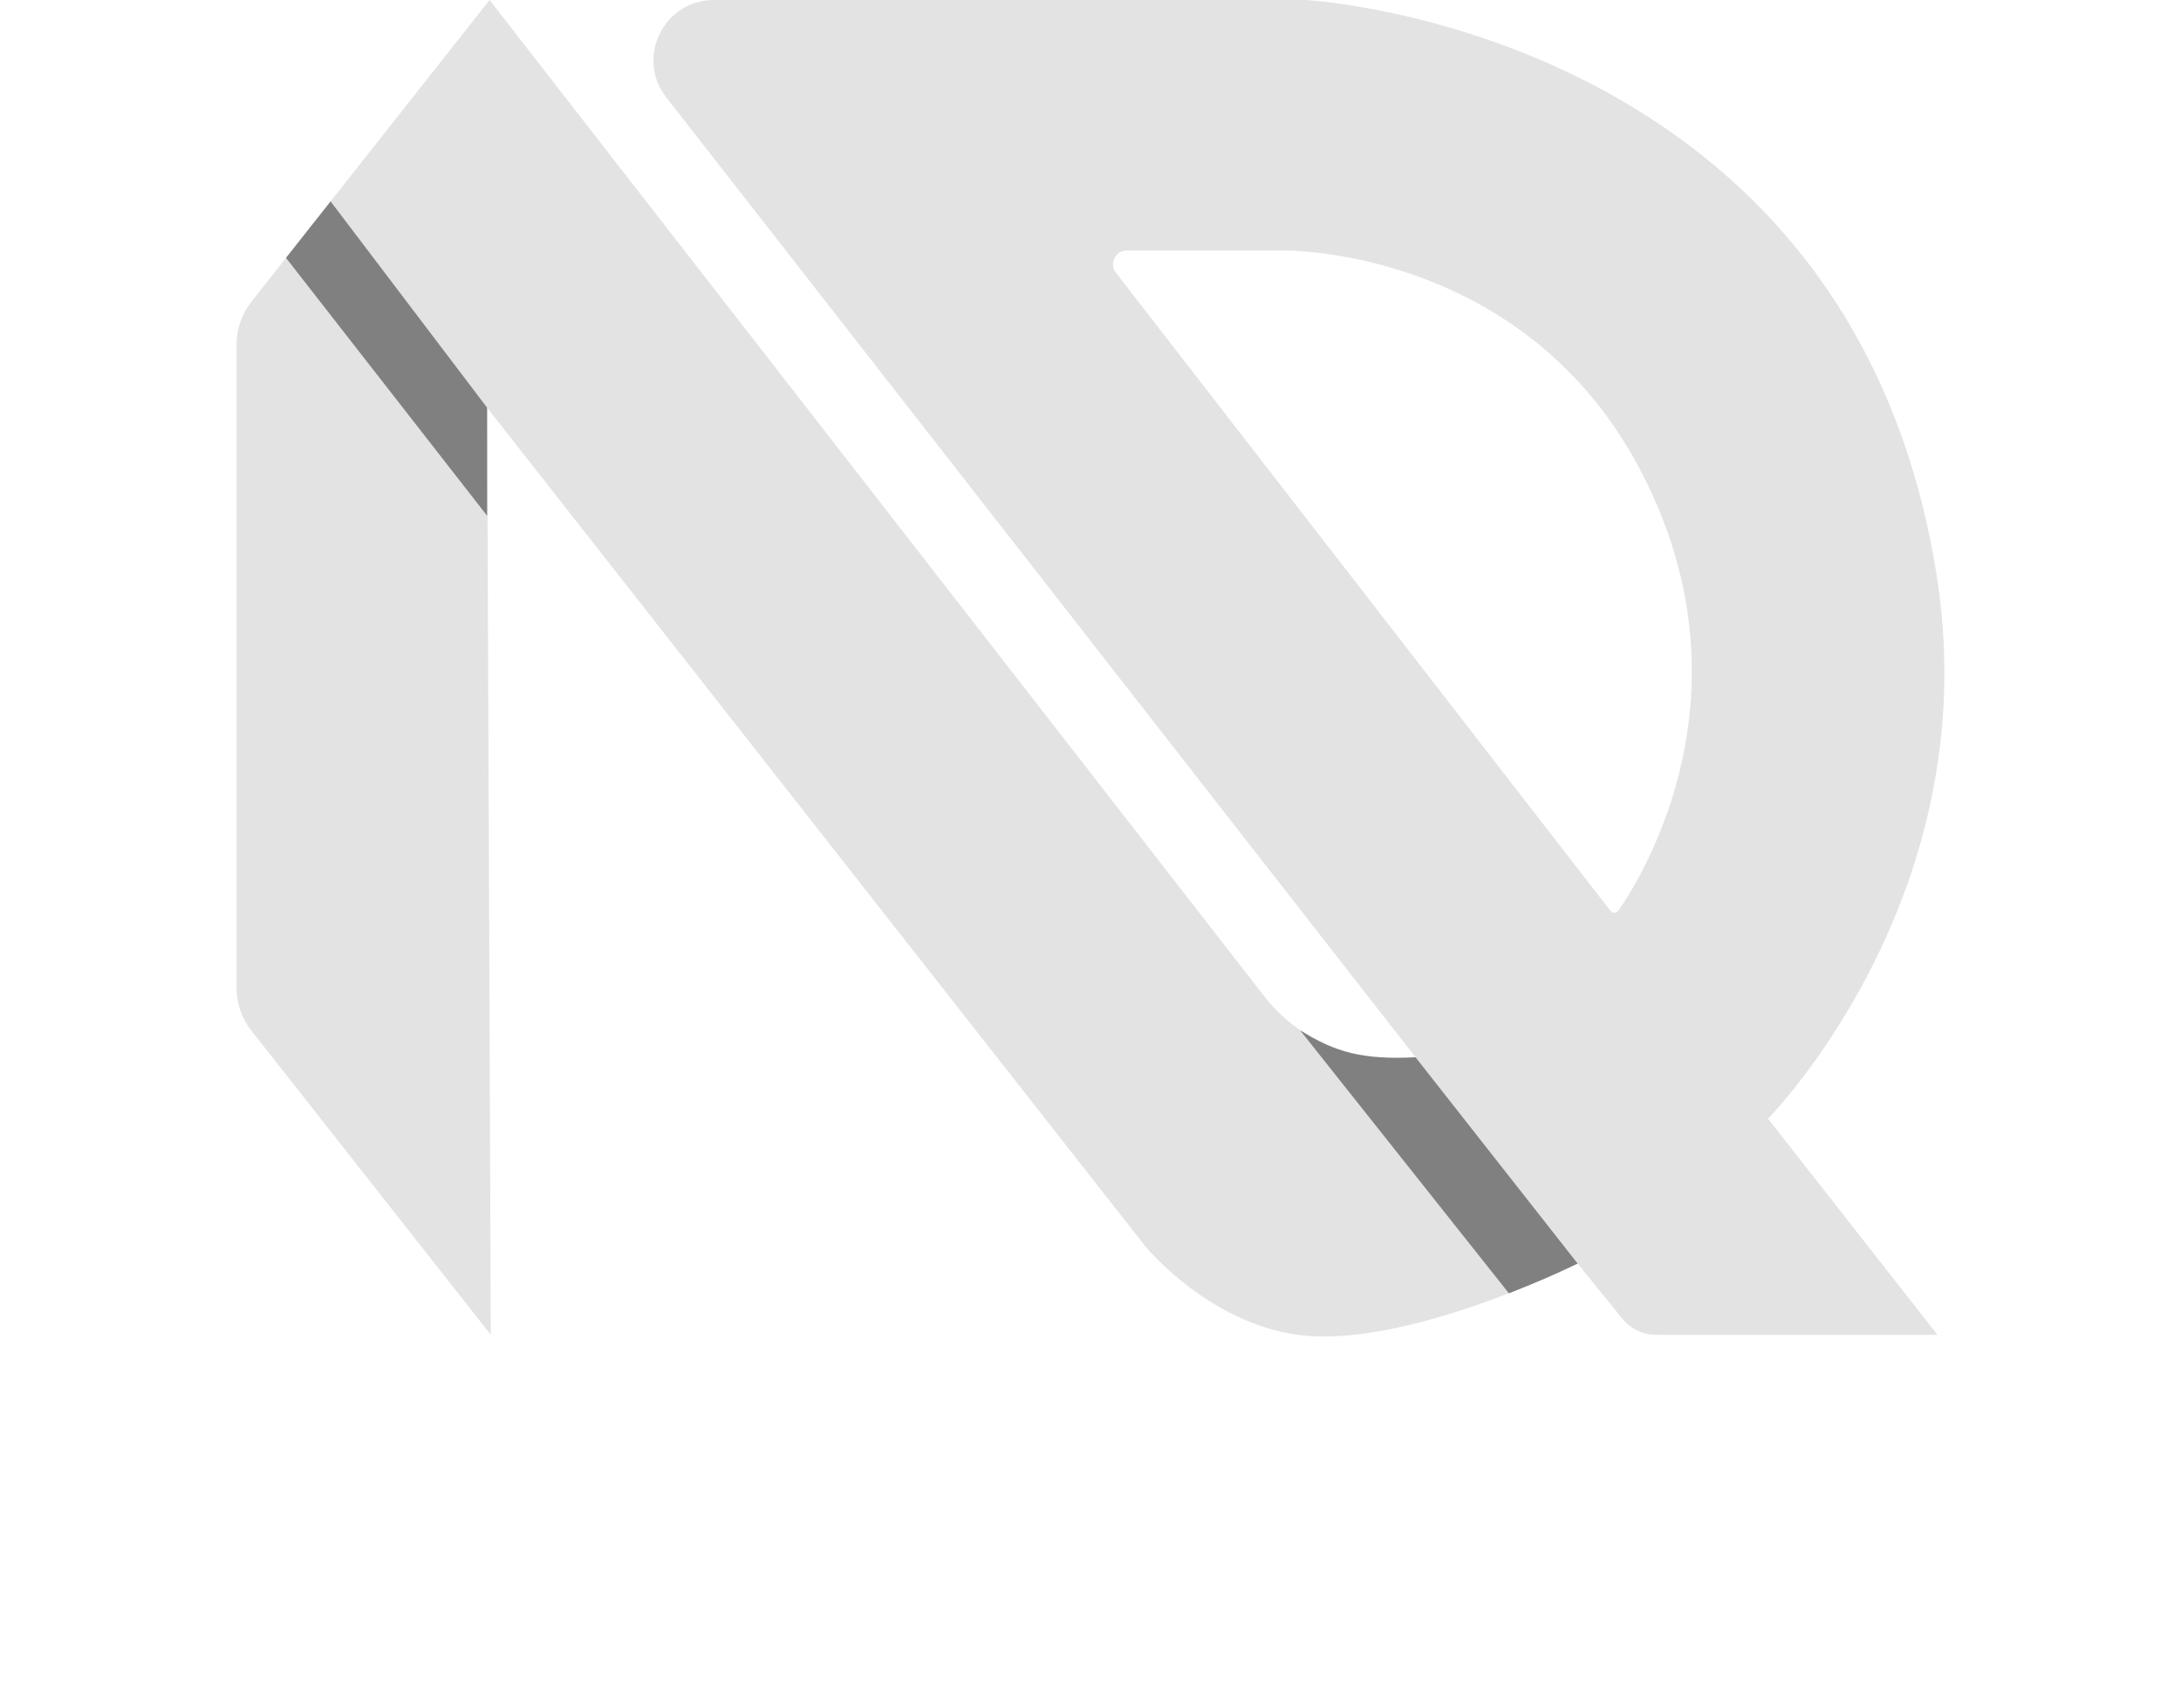
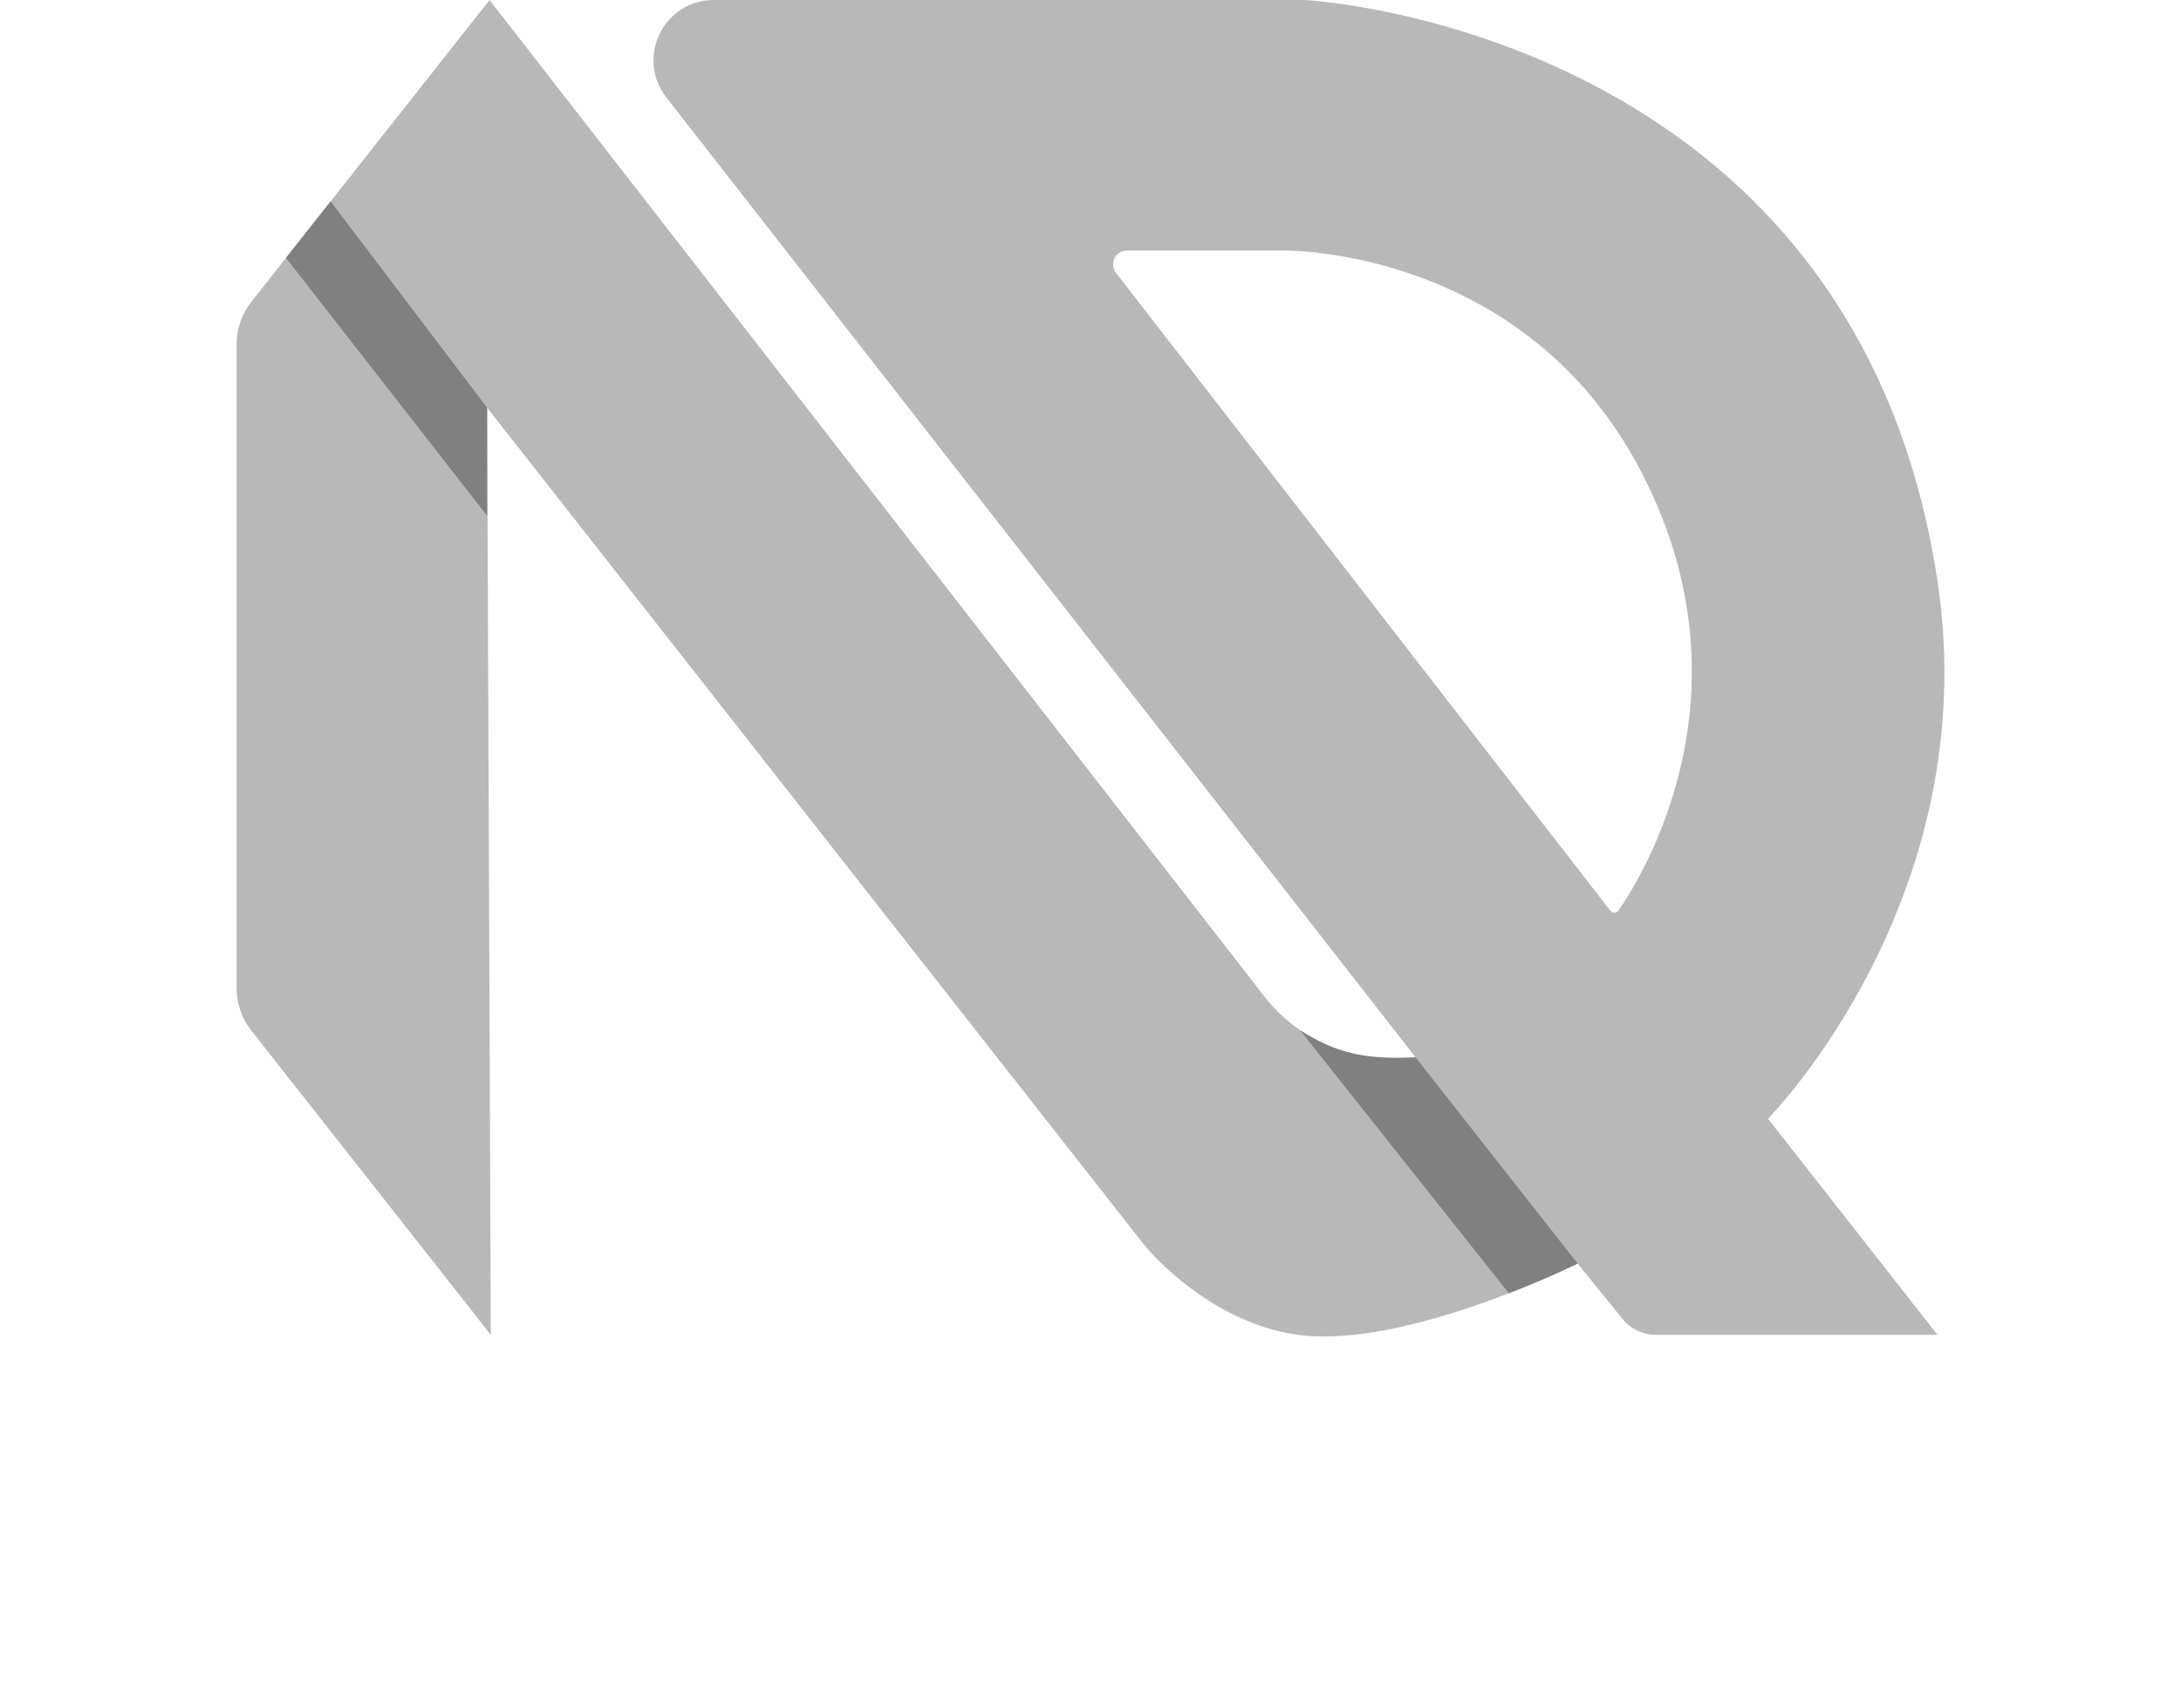
<svg xmlns="http://www.w3.org/2000/svg" width="991" height="776" viewBox="0 0 991 991" fill="none">
-   <path fill-rule="evenodd" clip-rule="evenodd" d="M147.511 774.613L8.568 598.081C3.018 591.029 0 582.316 0 573.342V199.876C0 190.884 3.03 182.153 8.602 175.094L146.799 0L596.362 578.199C617.127 604.906 650.631 618.408 684.111 613.562L249.358 56.534C231.421 33.553 247.796 0 276.949 0H619.975C619.975 0 938.515 16.39 986.972 337.067C1014.88 521.737 888.631 649.193 888.631 649.193L986.972 774.613H823.588C816.049 774.613 808.912 771.21 804.165 765.353L778.176 733.281C778.176 733.281 677.697 783.164 615.7 774.613C563.289 767.384 527.335 723.305 527.335 723.305L145.374 236.588L147.511 774.613ZM516.576 145.376H607.861C607.861 145.376 744.675 143.288 813.094 270.083C883.371 400.321 815.398 508.975 801.812 528.492C800.692 530.1 798.385 530.104 797.184 528.555L510.252 158.276C506.179 153.019 509.926 145.376 516.576 145.376Z" fill="#E3E3E3" />
+   <path fill-rule="evenodd" clip-rule="evenodd" d="M147.511 774.613L8.568 598.081C3.018 591.029 0 582.316 0 573.342V199.876C0 190.884 3.03 182.153 8.602 175.094L146.799 0L596.362 578.199C617.127 604.906 650.631 618.408 684.111 613.562L249.358 56.534C231.421 33.553 247.796 0 276.949 0H619.975C619.975 0 938.515 16.39 986.972 337.067C1014.88 521.737 888.631 649.193 888.631 649.193L986.972 774.613H823.588C816.049 774.613 808.912 771.21 804.165 765.353L778.176 733.281C778.176 733.281 677.697 783.164 615.7 774.613C563.289 767.384 527.335 723.305 527.335 723.305L145.374 236.588L147.511 774.613ZM516.576 145.376H607.861C607.861 145.376 744.675 143.288 813.094 270.083C883.371 400.321 815.398 508.975 801.812 528.492C800.692 530.1 798.385 530.104 797.184 528.555L510.252 158.276C506.179 153.019 509.926 145.376 516.576 145.376Z" fill="#B8B8B8" />
  <path d="M54.552 116.869L145.373 236.588V299.298L28.676 149.649L54.552 116.869Z" fill="#808080" />
  <path d="M778.176 733.281L684.111 613.562C653.408 615.067 637.598 610.704 617.125 597.884L738.269 750.527C755.109 743.884 763.817 740.103 778.176 733.281Z" fill="#808080" />
</svg>
